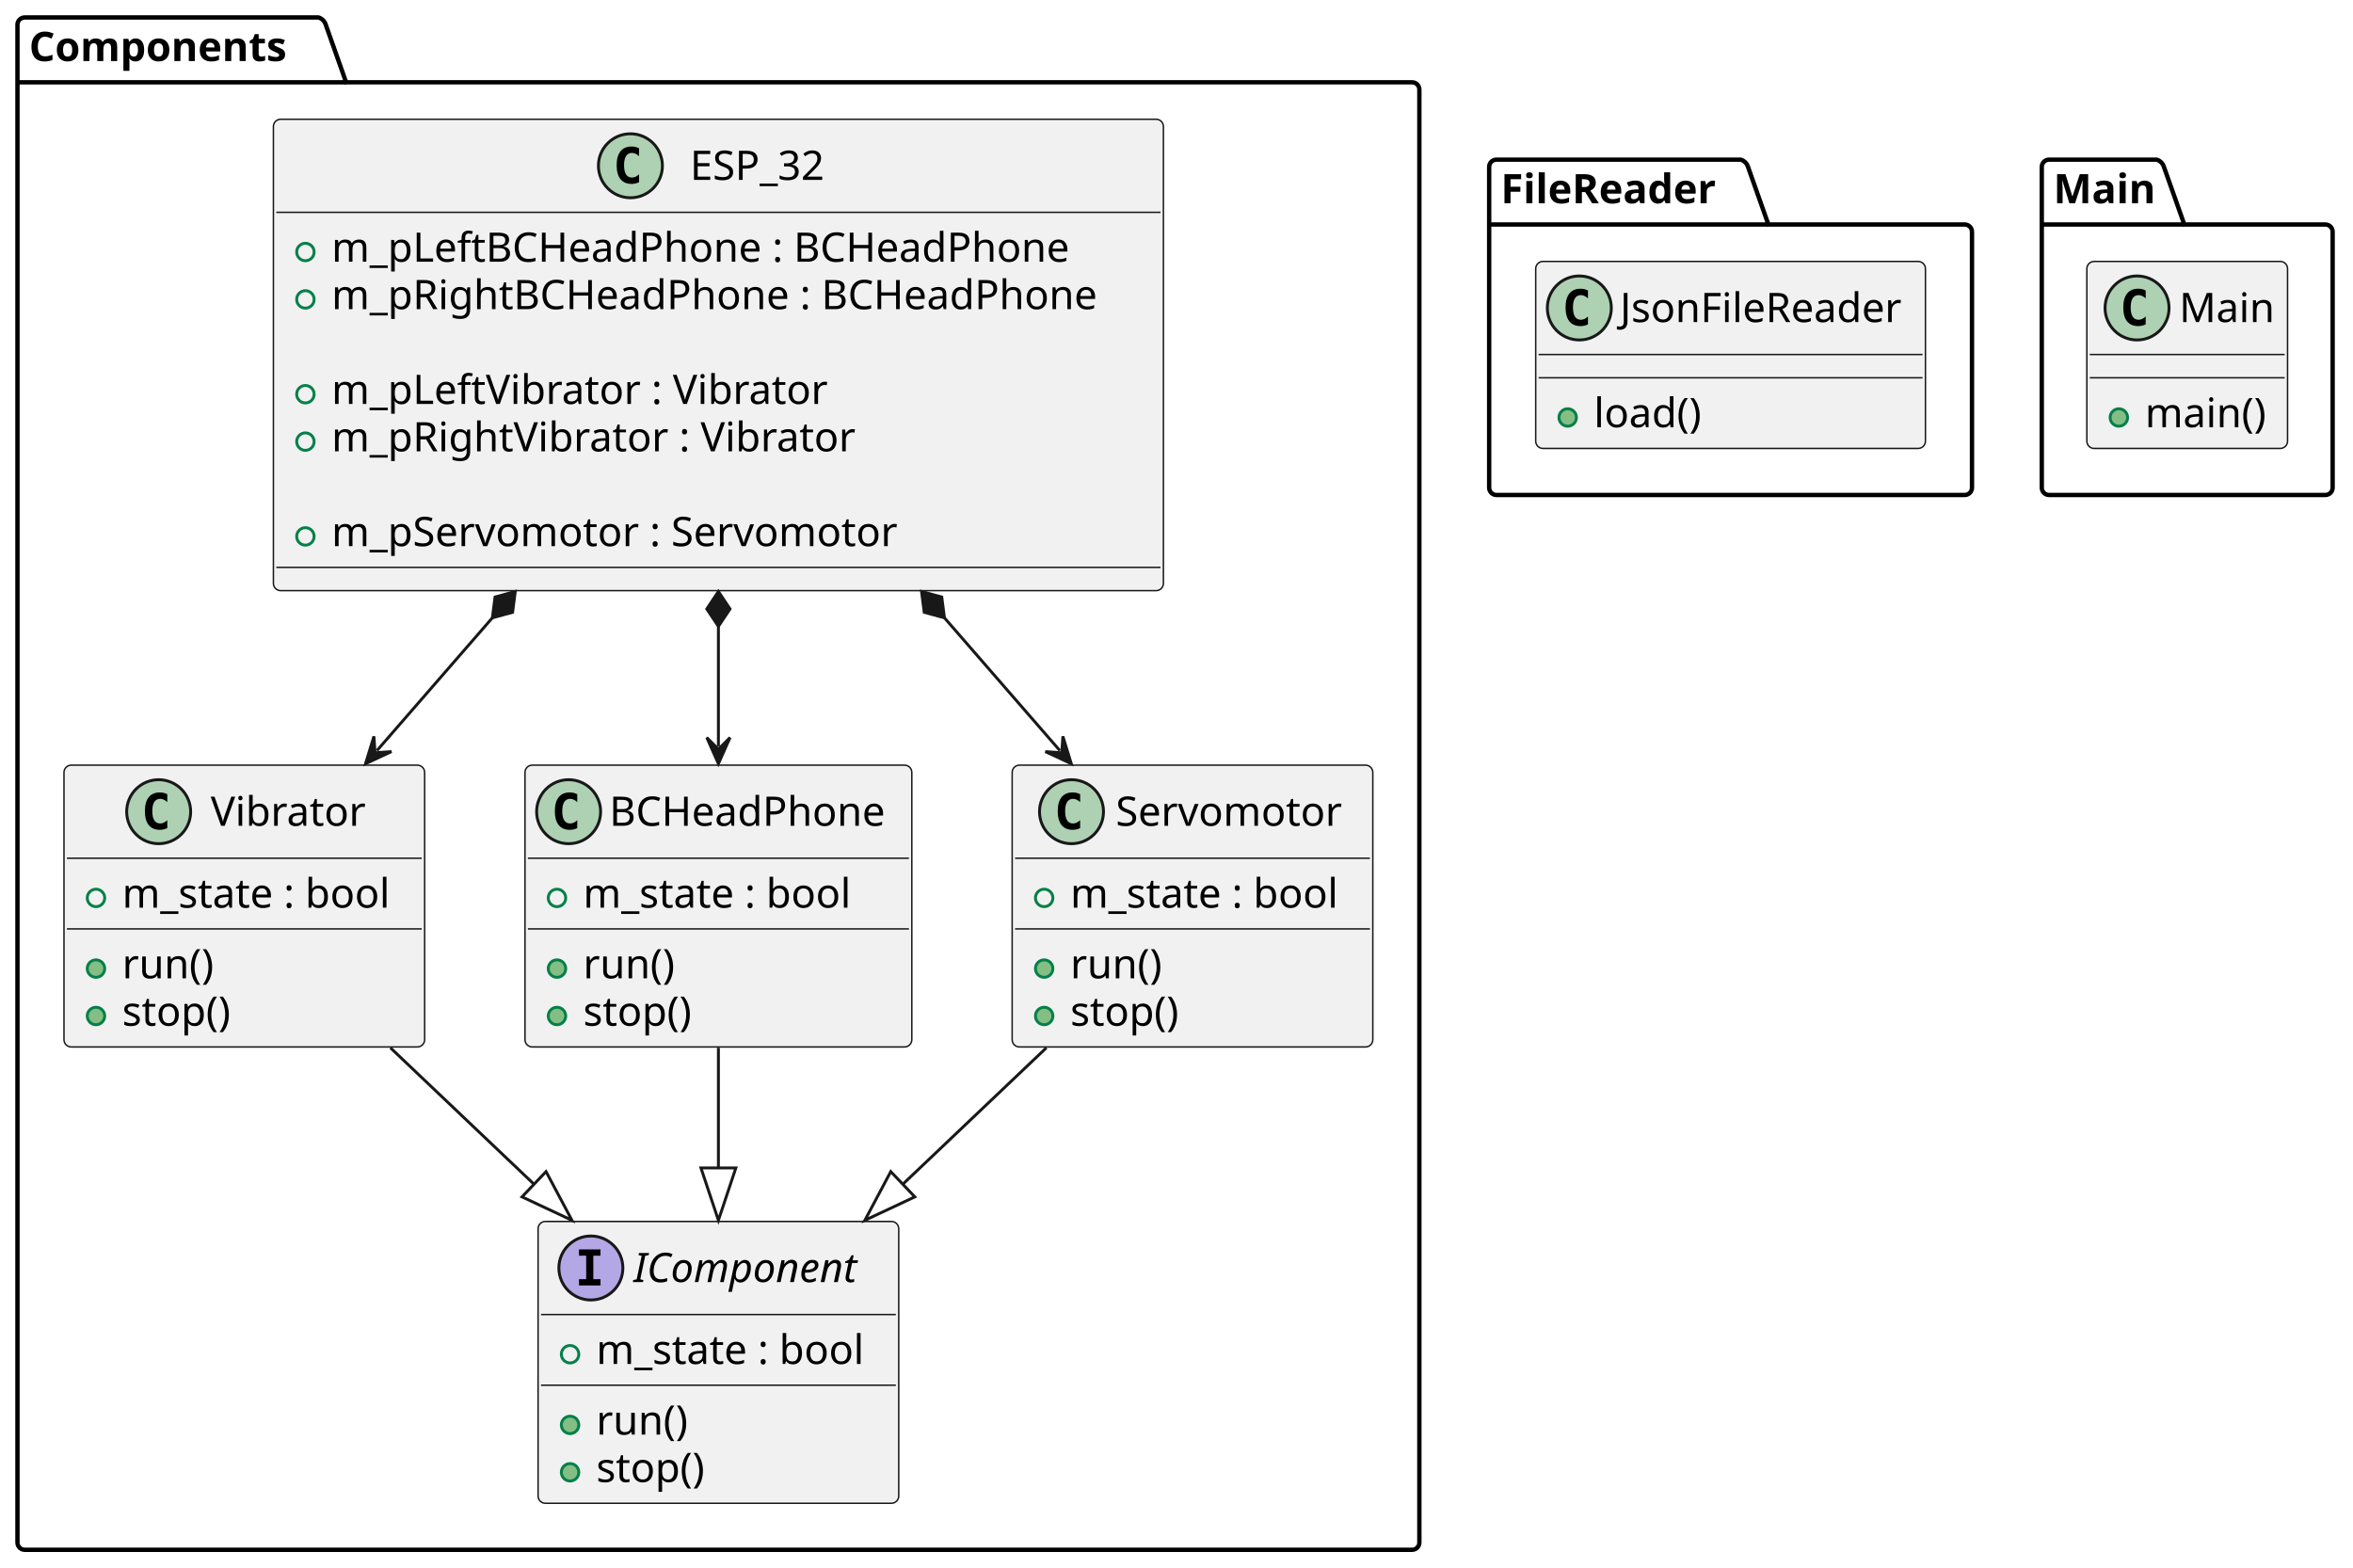
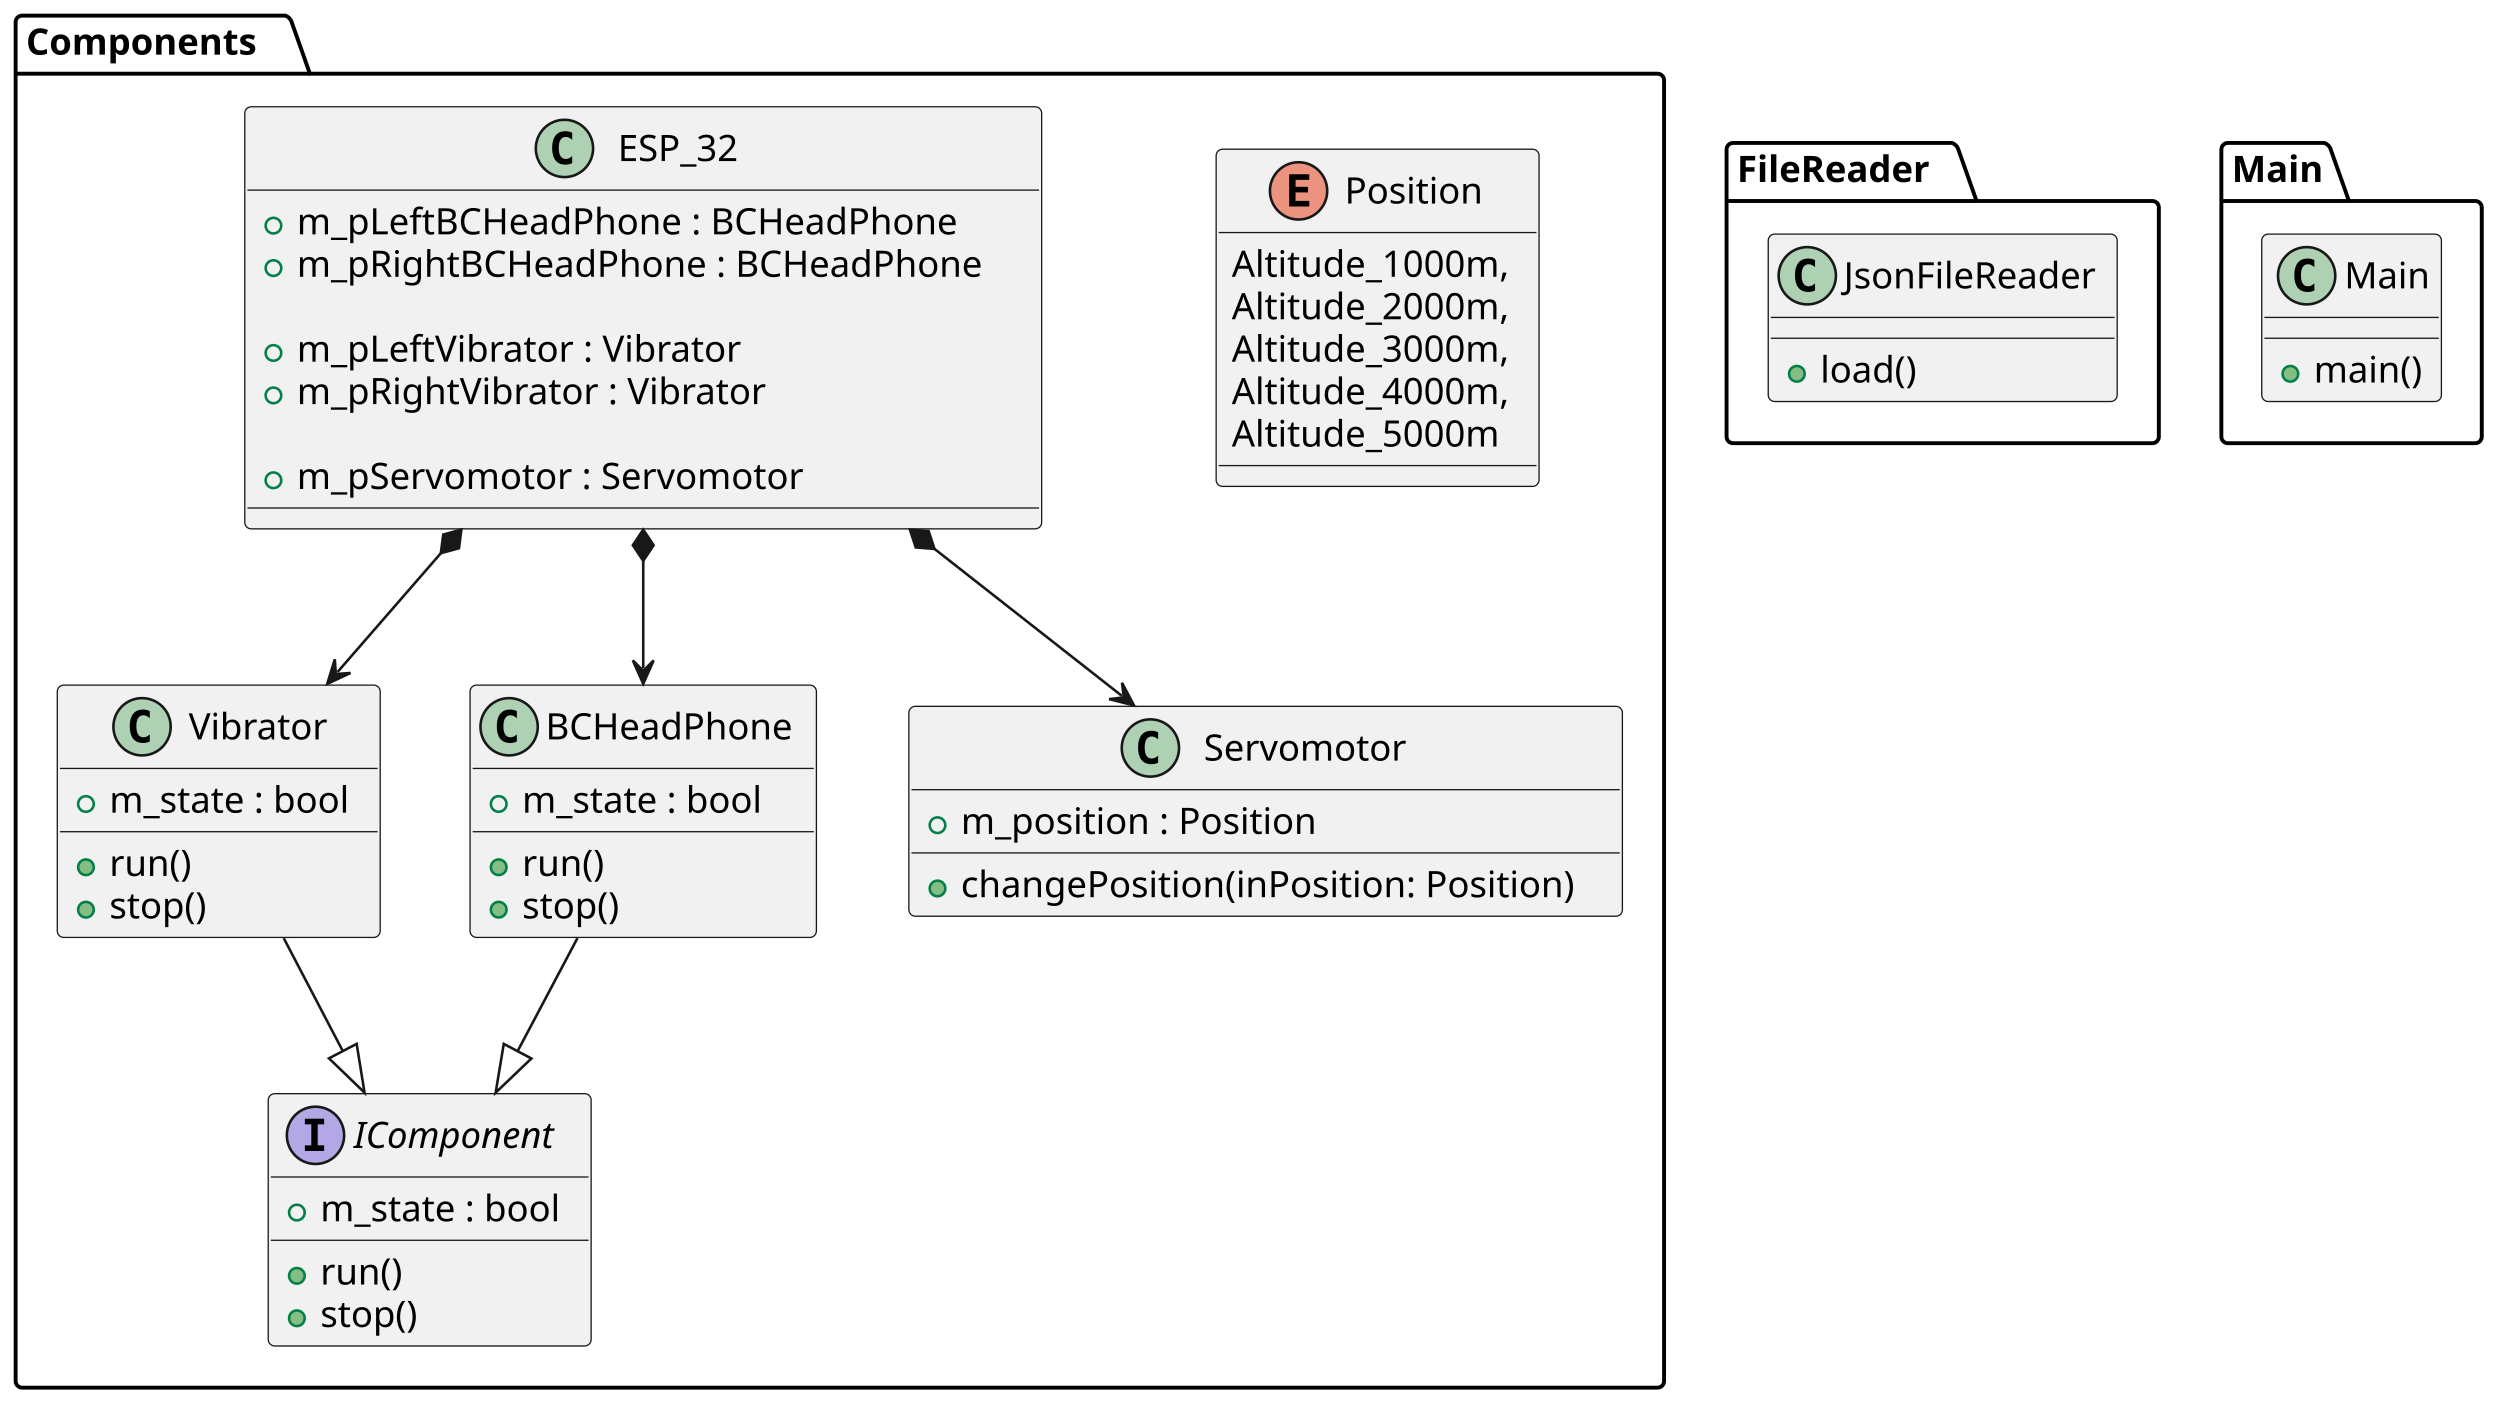
- <svg xmlns="http://www.w3.org/2000/svg" contentStyleType="text/css" height="539px" preserveAspectRatio="none" style="width:809px;height:539px;background:#FFFFFF;" version="1.1" viewBox="0 0 809 539" width="809px" zoomAndPan="magnify">
+ <svg xmlns="http://www.w3.org/2000/svg" contentStyleType="text/css" height="539px" preserveAspectRatio="none" style="width:960px;height:539px;background:#FFFFFF;" version="1.1" viewBox="0 0 960 539" width="960px" zoomAndPan="magnify">
  <defs />
  <g>
    <g id="cluster_Components">
-       <path d="M8.5,6 L109.5,6 A3.75,3.75 0 0 1 112,8.5 L119,28.297 L485.5,28.297 A2.5,2.5 0 0 1 488,30.797 L488,530.36 A2.5,2.5 0 0 1 485.5,532.86 L8.5,532.86 A2.5,2.5 0 0 1 6,530.36 L6,8.5 A2.5,2.5 0 0 1 8.5,6 " fill="none" style="stroke:#000000;stroke-width:1.5;" />
+       <path d="M8.5,6 L109.5,6 A3.75,3.75 0 0 1 112,8.5 L119,28.297 L636.5,28.297 A2.5,2.5 0 0 1 639,30.797 L639,530.36 A2.5,2.5 0 0 1 636.5,532.86 L8.5,532.86 A2.5,2.5 0 0 1 6,530.36 L6,8.5 A2.5,2.5 0 0 1 8.5,6 " fill="none" style="stroke:#000000;stroke-width:1.5;" />
      <line style="stroke:#000000;stroke-width:1.5;" x1="6" x2="119" y1="28.297" y2="28.297" />
      <text fill="#000000" font-family="sans-serif" font-size="14" font-weight="bold" lengthAdjust="spacing" textLength="100" x="10" y="20.995">Components</text>
    </g>
    <g id="cluster_FileReader">
-       <path d="M514.5,54.89 L598.5,54.89 A3.75,3.75 0 0 1 601,57.39 L608,77.187 L675.5,77.187 A2.5,2.5 0 0 1 678,79.687 L678,167.69 A2.5,2.5 0 0 1 675.5,170.19 L514.5,170.19 A2.5,2.5 0 0 1 512,167.69 L512,57.39 A2.5,2.5 0 0 1 514.5,54.89 " fill="none" style="stroke:#000000;stroke-width:1.5;" />
-       <line style="stroke:#000000;stroke-width:1.5;" x1="512" x2="608" y1="77.187" y2="77.187" />
-       <text fill="#000000" font-family="sans-serif" font-size="14" font-weight="bold" lengthAdjust="spacing" textLength="83" x="516" y="69.885">FileReader</text>
+       <path d="M665.5,54.89 L749.5,54.89 A3.75,3.75 0 0 1 752,57.39 L759,77.187 L826.5,77.187 A2.5,2.5 0 0 1 829,79.687 L829,167.69 A2.5,2.5 0 0 1 826.5,170.19 L665.5,170.19 A2.5,2.5 0 0 1 663,167.69 L663,57.39 A2.5,2.5 0 0 1 665.5,54.89 " fill="none" style="stroke:#000000;stroke-width:1.5;" />
+       <line style="stroke:#000000;stroke-width:1.5;" x1="663" x2="759" y1="77.187" y2="77.187" />
+       <text fill="#000000" font-family="sans-serif" font-size="14" font-weight="bold" lengthAdjust="spacing" textLength="83" x="667" y="69.885">FileReader</text>
    </g>
    <g id="cluster_Main">
-       <path d="M704.5,54.89 L741.5,54.89 A3.75,3.75 0 0 1 744,57.39 L751,77.187 L799.5,77.187 A2.5,2.5 0 0 1 802,79.687 L802,167.69 A2.5,2.5 0 0 1 799.5,170.19 L704.5,170.19 A2.5,2.5 0 0 1 702,167.69 L702,57.39 A2.5,2.5 0 0 1 704.5,54.89 " fill="none" style="stroke:#000000;stroke-width:1.5;" />
-       <line style="stroke:#000000;stroke-width:1.5;" x1="702" x2="751" y1="77.187" y2="77.187" />
-       <text fill="#000000" font-family="sans-serif" font-size="14" font-weight="bold" lengthAdjust="spacing" textLength="36" x="706" y="69.885">Main</text>
+       <path d="M855.5,54.89 L892.5,54.89 A3.75,3.75 0 0 1 895,57.39 L902,77.187 L950.5,77.187 A2.5,2.5 0 0 1 953,79.687 L953,167.69 A2.5,2.5 0 0 1 950.5,170.19 L855.5,170.19 A2.5,2.5 0 0 1 853,167.69 L853,57.39 A2.5,2.5 0 0 1 855.5,54.89 " fill="none" style="stroke:#000000;stroke-width:1.5;" />
+       <line style="stroke:#000000;stroke-width:1.5;" x1="853" x2="902" y1="77.187" y2="77.187" />
+       <text fill="#000000" font-family="sans-serif" font-size="14" font-weight="bold" lengthAdjust="spacing" textLength="36" x="857" y="69.885">Main</text>
    </g>
    <g id="elem_IComponent">
-       <rect codeLine="2" fill="#F1F1F1" height="96.891" id="IComponent" rx="2.5" ry="2.5" style="stroke:#181818;stroke-width:0.5;" width="124" x="185" y="419.97" />
-       <ellipse cx="203.15" cy="435.97" fill="#B4A7E5" rx="11" ry="11" style="stroke:#181818;stroke-width:1.0;" />
-       <path d="M199.072,431.736 L199.072,429.579 L206.463,429.579 L206.463,431.736 L203.994,431.736 L203.994,439.814 L206.463,439.814 L206.463,441.97 L199.072,441.97 L199.072,439.814 L201.541,439.814 L201.541,431.736 L199.072,431.736 Z " fill="#000000" />
-       <text fill="#000000" font-family="sans-serif" font-size="14" font-style="italic" lengthAdjust="spacing" textLength="85" x="217.85" y="440.817">IComponent</text>
-       <line style="stroke:#181818;stroke-width:0.5;" x1="186" x2="308" y1="451.97" y2="451.97" />
-       <ellipse cx="196" cy="465.618" fill="none" rx="3" ry="3" style="stroke:#038048;stroke-width:1.0;" />
-       <text fill="#000000" font-family="sans-serif" font-size="14" lengthAdjust="spacing" textLength="98" x="205" y="468.965">m_state : bool</text>
-       <line style="stroke:#181818;stroke-width:0.5;" x1="186" x2="308" y1="476.267" y2="476.267" />
-       <ellipse cx="196" cy="489.915" fill="#84BE84" rx="3" ry="3" style="stroke:#038048;stroke-width:1.0;" />
-       <text fill="#000000" font-family="sans-serif" font-size="14" lengthAdjust="spacing" textLength="33" x="205" y="493.262">run()</text>
-       <ellipse cx="196" cy="506.212" fill="#84BE84" rx="3" ry="3" style="stroke:#038048;stroke-width:1.0;" />
-       <text fill="#000000" font-family="sans-serif" font-size="14" lengthAdjust="spacing" textLength="41" x="205" y="509.559">stop()</text>
+       <rect codeLine="2" fill="#F1F1F1" height="96.891" id="IComponent" rx="2.5" ry="2.5" style="stroke:#181818;stroke-width:0.5;" width="124" x="103" y="419.97" />
+       <ellipse cx="121.15" cy="435.97" fill="#B4A7E5" rx="11" ry="11" style="stroke:#181818;stroke-width:1.0;" />
+       <path d="M117.072,431.736 L117.072,429.579 L124.463,429.579 L124.463,431.736 L121.994,431.736 L121.994,439.814 L124.463,439.814 L124.463,441.97 L117.072,441.97 L117.072,439.814 L119.541,439.814 L119.541,431.736 L117.072,431.736 Z " fill="#000000" />
+       <text fill="#000000" font-family="sans-serif" font-size="14" font-style="italic" lengthAdjust="spacing" textLength="85" x="135.85" y="440.817">IComponent</text>
+       <line style="stroke:#181818;stroke-width:0.5;" x1="104" x2="226" y1="451.97" y2="451.97" />
+       <ellipse cx="114" cy="465.618" fill="none" rx="3" ry="3" style="stroke:#038048;stroke-width:1.0;" />
+       <text fill="#000000" font-family="sans-serif" font-size="14" lengthAdjust="spacing" textLength="98" x="123" y="468.965">m_state : bool</text>
+       <line style="stroke:#181818;stroke-width:0.5;" x1="104" x2="226" y1="476.267" y2="476.267" />
+       <ellipse cx="114" cy="489.915" fill="#84BE84" rx="3" ry="3" style="stroke:#038048;stroke-width:1.0;" />
+       <text fill="#000000" font-family="sans-serif" font-size="14" lengthAdjust="spacing" textLength="33" x="123" y="493.262">run()</text>
+       <ellipse cx="114" cy="506.212" fill="#84BE84" rx="3" ry="3" style="stroke:#038048;stroke-width:1.0;" />
+       <text fill="#000000" font-family="sans-serif" font-size="14" lengthAdjust="spacing" textLength="41" x="123" y="509.559">stop()</text>
    </g>
    <g id="elem_Vibrator">
      <rect codeLine="9" fill="#F1F1F1" height="96.891" id="Vibrator" rx="2.5" ry="2.5" style="stroke:#181818;stroke-width:0.5;" width="124" x="22" y="263.08" />
      <ellipse cx="54.55" cy="279.08" fill="#ADD1B2" rx="11" ry="11" style="stroke:#181818;stroke-width:1.0;" />
      <path d="M57.519,284.721 Q56.941,285.017 56.3,285.158 Q55.659,285.314 54.956,285.314 Q52.456,285.314 51.128,283.674 Q49.816,282.017 49.816,278.892 Q49.816,275.767 51.128,274.111 Q52.456,272.455 54.956,272.455 Q55.659,272.455 56.3,272.611 Q56.956,272.767 57.519,273.064 L57.519,275.783 Q56.894,275.205 56.3,274.939 Q55.706,274.658 55.081,274.658 Q53.737,274.658 53.05,275.736 Q52.362,276.799 52.362,278.892 Q52.362,280.986 53.05,282.064 Q53.737,283.127 55.081,283.127 Q55.706,283.127 56.3,282.861 Q56.894,282.58 57.519,282.002 L57.519,284.721 Z " fill="#000000" />
      <text fill="#000000" font-family="sans-serif" font-size="14" lengthAdjust="spacing" textLength="53" x="72.45" y="283.927">Vibrator</text>
      <line style="stroke:#181818;stroke-width:0.5;" x1="23" x2="145" y1="295.08" y2="295.08" />
      <ellipse cx="33" cy="308.728" fill="none" rx="3" ry="3" style="stroke:#038048;stroke-width:1.0;" />
      <text fill="#000000" font-family="sans-serif" font-size="14" lengthAdjust="spacing" textLength="98" x="42" y="312.075">m_state : bool</text>
      <line style="stroke:#181818;stroke-width:0.5;" x1="23" x2="145" y1="319.377" y2="319.377" />
      <ellipse cx="33" cy="333.025" fill="#84BE84" rx="3" ry="3" style="stroke:#038048;stroke-width:1.0;" />
      <text fill="#000000" font-family="sans-serif" font-size="14" lengthAdjust="spacing" textLength="33" x="42" y="336.372">run()</text>
      <ellipse cx="33" cy="349.322" fill="#84BE84" rx="3" ry="3" style="stroke:#038048;stroke-width:1.0;" />
      <text fill="#000000" font-family="sans-serif" font-size="14" lengthAdjust="spacing" textLength="41" x="42" y="352.669">stop()</text>
    </g>
    <g id="elem_BCHeadPhone">
      <rect codeLine="16" fill="#F1F1F1" height="96.891" id="BCHeadPhone" rx="2.5" ry="2.5" style="stroke:#181818;stroke-width:0.5;" width="133" x="180.5" y="263.08" />
      <ellipse cx="195.5" cy="279.08" fill="#ADD1B2" rx="11" ry="11" style="stroke:#181818;stroke-width:1.0;" />
      <path d="M198.469,284.721 Q197.891,285.017 197.25,285.158 Q196.609,285.314 195.906,285.314 Q193.406,285.314 192.078,283.674 Q190.766,282.017 190.766,278.892 Q190.766,275.767 192.078,274.111 Q193.406,272.455 195.906,272.455 Q196.609,272.455 197.25,272.611 Q197.906,272.767 198.469,273.064 L198.469,275.783 Q197.844,275.205 197.25,274.939 Q196.656,274.658 196.031,274.658 Q194.688,274.658 194,275.736 Q193.312,276.799 193.312,278.892 Q193.312,280.986 194,282.064 Q194.688,283.127 196.031,283.127 Q196.656,283.127 197.25,282.861 Q197.844,282.58 198.469,282.002 L198.469,284.721 Z " fill="#000000" />
      <text fill="#000000" font-family="sans-serif" font-size="14" lengthAdjust="spacing" textLength="101" x="209.5" y="283.927">BCHeadPhone</text>
      <line style="stroke:#181818;stroke-width:0.5;" x1="181.5" x2="312.5" y1="295.08" y2="295.08" />
      <ellipse cx="191.5" cy="308.728" fill="none" rx="3" ry="3" style="stroke:#038048;stroke-width:1.0;" />
      <text fill="#000000" font-family="sans-serif" font-size="14" lengthAdjust="spacing" textLength="98" x="200.5" y="312.075">m_state : bool</text>
      <line style="stroke:#181818;stroke-width:0.5;" x1="181.5" x2="312.5" y1="319.377" y2="319.377" />
      <ellipse cx="191.5" cy="333.025" fill="#84BE84" rx="3" ry="3" style="stroke:#038048;stroke-width:1.0;" />
      <text fill="#000000" font-family="sans-serif" font-size="14" lengthAdjust="spacing" textLength="33" x="200.5" y="336.372">run()</text>
      <ellipse cx="191.5" cy="349.322" fill="#84BE84" rx="3" ry="3" style="stroke:#038048;stroke-width:1.0;" />
      <text fill="#000000" font-family="sans-serif" font-size="14" lengthAdjust="spacing" textLength="41" x="200.5" y="352.669">stop()</text>
    </g>
    <g id="elem_Servomotor">
-       <rect codeLine="23" fill="#F1F1F1" height="96.891" id="Servomotor" rx="2.5" ry="2.5" style="stroke:#181818;stroke-width:0.5;" width="124" x="348" y="263.08" />
-       <ellipse cx="368.4" cy="279.08" fill="#ADD1B2" rx="11" ry="11" style="stroke:#181818;stroke-width:1.0;" />
-       <path d="M371.369,284.721 Q370.791,285.017 370.15,285.158 Q369.509,285.314 368.806,285.314 Q366.306,285.314 364.978,283.674 Q363.666,282.017 363.666,278.892 Q363.666,275.767 364.978,274.111 Q366.306,272.455 368.806,272.455 Q369.509,272.455 370.15,272.611 Q370.806,272.767 371.369,273.064 L371.369,275.783 Q370.744,275.205 370.15,274.939 Q369.556,274.658 368.931,274.658 Q367.587,274.658 366.9,275.736 Q366.212,276.799 366.212,278.892 Q366.212,280.986 366.9,282.064 Q367.587,283.127 368.931,283.127 Q369.556,283.127 370.15,282.861 Q370.744,282.58 371.369,282.002 L371.369,284.721 Z " fill="#000000" />
-       <text fill="#000000" font-family="sans-serif" font-size="14" lengthAdjust="spacing" textLength="80" x="383.6" y="283.927">Servomotor</text>
-       <line style="stroke:#181818;stroke-width:0.5;" x1="349" x2="471" y1="295.08" y2="295.08" />
-       <ellipse cx="359" cy="308.728" fill="none" rx="3" ry="3" style="stroke:#038048;stroke-width:1.0;" />
-       <text fill="#000000" font-family="sans-serif" font-size="14" lengthAdjust="spacing" textLength="98" x="368" y="312.075">m_state : bool</text>
-       <line style="stroke:#181818;stroke-width:0.5;" x1="349" x2="471" y1="319.377" y2="319.377" />
-       <ellipse cx="359" cy="333.025" fill="#84BE84" rx="3" ry="3" style="stroke:#038048;stroke-width:1.0;" />
-       <text fill="#000000" font-family="sans-serif" font-size="14" lengthAdjust="spacing" textLength="33" x="368" y="336.372">run()</text>
-       <ellipse cx="359" cy="349.322" fill="#84BE84" rx="3" ry="3" style="stroke:#038048;stroke-width:1.0;" />
-       <text fill="#000000" font-family="sans-serif" font-size="14" lengthAdjust="spacing" textLength="41" x="368" y="352.669">stop()</text>
+       <rect codeLine="23" fill="#F1F1F1" height="80.594" id="Servomotor" rx="2.5" ry="2.5" style="stroke:#181818;stroke-width:0.5;" width="274" x="349" y="271.23" />
+       <ellipse cx="441.75" cy="287.23" fill="#ADD1B2" rx="11" ry="11" style="stroke:#181818;stroke-width:1.0;" />
+       <path d="M444.719,292.871 Q444.141,293.168 443.5,293.308 Q442.859,293.464 442.156,293.464 Q439.656,293.464 438.328,291.824 Q437.016,290.168 437.016,287.043 Q437.016,283.918 438.328,282.261 Q439.656,280.605 442.156,280.605 Q442.859,280.605 443.5,280.761 Q444.156,280.918 444.719,281.214 L444.719,283.933 Q444.094,283.355 443.5,283.089 Q442.906,282.808 442.281,282.808 Q440.938,282.808 440.25,283.886 Q439.562,284.949 439.562,287.043 Q439.562,289.136 440.25,290.214 Q440.938,291.277 442.281,291.277 Q442.906,291.277 443.5,291.011 Q444.094,290.73 444.719,290.152 L444.719,292.871 Z " fill="#000000" />
+       <text fill="#000000" font-family="sans-serif" font-size="14" lengthAdjust="spacing" textLength="80" x="462.25" y="292.077">Servomotor</text>
+       <line style="stroke:#181818;stroke-width:0.5;" x1="350" x2="622" y1="303.23" y2="303.23" />
+       <ellipse cx="360" cy="316.878" fill="none" rx="3" ry="3" style="stroke:#038048;stroke-width:1.0;" />
+       <text fill="#000000" font-family="sans-serif" font-size="14" lengthAdjust="spacing" textLength="143" x="369" y="320.225">m_position : Position</text>
+       <line style="stroke:#181818;stroke-width:0.5;" x1="350" x2="622" y1="327.527" y2="327.527" />
+       <ellipse cx="360" cy="341.175" fill="#84BE84" rx="3" ry="3" style="stroke:#038048;stroke-width:1.0;" />
+       <text fill="#000000" font-family="sans-serif" font-size="14" lengthAdjust="spacing" textLength="248" x="369" y="344.522">changePosition(inPosition: Position)</text>
    </g>
    <g id="elem_ESP_32">
-       <rect codeLine="30" fill="#F1F1F1" height="162.078" id="ESP_32" rx="2.5" ry="2.5" style="stroke:#181818;stroke-width:0.5;" width="306" x="94" y="41" />
+       <rect codeLine="29" fill="#F1F1F1" height="162.078" id="ESP_32" rx="2.5" ry="2.5" style="stroke:#181818;stroke-width:0.5;" width="306" x="94" y="41" />
      <ellipse cx="216.75" cy="57" fill="#ADD1B2" rx="11" ry="11" style="stroke:#181818;stroke-width:1.0;" />
      <path d="M219.719,62.641 Q219.141,62.938 218.5,63.078 Q217.859,63.234 217.156,63.234 Q214.656,63.234 213.328,61.594 Q212.016,59.938 212.016,56.812 Q212.016,53.688 213.328,52.031 Q214.656,50.375 217.156,50.375 Q217.859,50.375 218.5,50.531 Q219.156,50.688 219.719,50.984 L219.719,53.703 Q219.094,53.125 218.5,52.859 Q217.906,52.578 217.281,52.578 Q215.938,52.578 215.25,53.656 Q214.562,54.719 214.562,56.812 Q214.562,58.906 215.25,59.984 Q215.938,61.047 217.281,61.047 Q217.906,61.047 218.5,60.781 Q219.094,60.5 219.719,59.922 L219.719,62.641 Z " fill="#000000" />
      <text fill="#000000" font-family="sans-serif" font-size="14" lengthAdjust="spacing" textLength="52" x="237.25" y="61.847">ESP_32</text>
      <line style="stroke:#181818;stroke-width:0.5;" x1="95" x2="399" y1="73" y2="73" />
      <ellipse cx="105" cy="86.648" fill="none" rx="3" ry="3" style="stroke:#038048;stroke-width:1.0;" />
      <text fill="#000000" font-family="sans-serif" font-size="14" lengthAdjust="spacing" textLength="269" x="114" y="89.995">m_pLeftBCHeadPhone : BCHeadPhone</text>
      <ellipse cx="105" cy="102.945" fill="none" rx="3" ry="3" style="stroke:#038048;stroke-width:1.0;" />
      <text fill="#000000" font-family="sans-serif" font-size="14" lengthAdjust="spacing" textLength="280" x="114" y="106.292">m_pRightBCHeadPhone : BCHeadPhone</text>
      <text fill="#000000" font-family="sans-serif" font-size="14" lengthAdjust="spacing" textLength="4" x="114" y="122.589"> </text>
      <ellipse cx="105" cy="135.539" fill="none" rx="3" ry="3" style="stroke:#038048;stroke-width:1.0;" />
      <text fill="#000000" font-family="sans-serif" font-size="14" lengthAdjust="spacing" textLength="173" x="114" y="138.886">m_pLeftVibrator : Vibrator</text>
      <ellipse cx="105" cy="151.836" fill="none" rx="3" ry="3" style="stroke:#038048;stroke-width:1.0;" />
      <text fill="#000000" font-family="sans-serif" font-size="14" lengthAdjust="spacing" textLength="184" x="114" y="155.183">m_pRightVibrator : Vibrator</text>
      <text fill="#000000" font-family="sans-serif" font-size="14" lengthAdjust="spacing" textLength="4" x="114" y="171.48"> </text>
      <ellipse cx="105" cy="184.43" fill="none" rx="3" ry="3" style="stroke:#038048;stroke-width:1.0;" />
      <text fill="#000000" font-family="sans-serif" font-size="14" lengthAdjust="spacing" textLength="202" x="114" y="187.776">m_pServomotor : Servomotor</text>
      <line style="stroke:#181818;stroke-width:0.5;" x1="95" x2="399" y1="195.078" y2="195.078" />
    </g>
+     <g id="elem_Position">
+       <rect codeLine="40" fill="#F1F1F1" height="129.484" id="Position" rx="2.5" ry="2.5" style="stroke:#181818;stroke-width:0.5;" width="124" x="467" y="57.3" />
+       <ellipse cx="498.65" cy="73.3" fill="#EB937F" rx="11" ry="11" style="stroke:#181818;stroke-width:1.0;" />
+       <path d="M502.759,79.3 L495.041,79.3 L495.041,66.909 L502.759,66.909 L502.759,69.066 L497.494,69.066 L497.494,71.737 L502.259,71.737 L502.259,73.894 L497.494,73.894 L497.494,77.144 L502.759,77.144 L502.759,79.3 Z " fill="#000000" />
+       <text fill="#000000" font-family="sans-serif" font-size="14" lengthAdjust="spacing" textLength="55" x="516.35" y="78.147">Position</text>
+       <line style="stroke:#181818;stroke-width:0.5;" x1="468" x2="590" y1="89.3" y2="89.3" />
+       <text fill="#000000" font-family="sans-serif" font-size="14" lengthAdjust="spacing" textLength="112" x="473" y="106.295">Altitude_1000m,</text>
+       <text fill="#000000" font-family="sans-serif" font-size="14" lengthAdjust="spacing" textLength="112" x="473" y="122.592">Altitude_2000m,</text>
+       <text fill="#000000" font-family="sans-serif" font-size="14" lengthAdjust="spacing" textLength="112" x="473" y="138.889">Altitude_3000m,</text>
+       <text fill="#000000" font-family="sans-serif" font-size="14" lengthAdjust="spacing" textLength="112" x="473" y="155.186">Altitude_4000m,</text>
+       <text fill="#000000" font-family="sans-serif" font-size="14" lengthAdjust="spacing" textLength="108" x="473" y="171.483">Altitude_5000m</text>
+       <line style="stroke:#181818;stroke-width:0.5;" x1="468" x2="590" y1="178.784" y2="178.784" />
+     </g>
    <g id="elem_JsonFileReader">
-       <rect codeLine="44" fill="#F1F1F1" height="64.297" id="JsonFileReader" rx="2.5" ry="2.5" style="stroke:#181818;stroke-width:0.5;" width="134" x="528" y="89.89" />
-       <ellipse cx="543" cy="105.89" fill="#ADD1B2" rx="11" ry="11" style="stroke:#181818;stroke-width:1.0;" />
-       <path d="M545.969,111.531 Q545.391,111.828 544.75,111.968 Q544.109,112.124 543.406,112.124 Q540.906,112.124 539.578,110.484 Q538.266,108.828 538.266,105.703 Q538.266,102.578 539.578,100.921 Q540.906,99.265 543.406,99.265 Q544.109,99.265 544.75,99.421 Q545.406,99.578 545.969,99.874 L545.969,102.593 Q545.344,102.015 544.75,101.749 Q544.156,101.468 543.531,101.468 Q542.188,101.468 541.5,102.546 Q540.812,103.609 540.812,105.703 Q540.812,107.796 541.5,108.874 Q542.188,109.937 543.531,109.937 Q544.156,109.937 544.75,109.671 Q545.344,109.39 545.969,108.812 L545.969,111.531 Z " fill="#000000" />
-       <text fill="#000000" font-family="sans-serif" font-size="14" lengthAdjust="spacing" textLength="102" x="557" y="110.737">JsonFileReader</text>
-       <line style="stroke:#181818;stroke-width:0.5;" x1="529" x2="661" y1="121.89" y2="121.89" />
-       <line style="stroke:#181818;stroke-width:0.5;" x1="529" x2="661" y1="129.89" y2="129.89" />
-       <ellipse cx="539" cy="143.538" fill="#84BE84" rx="3" ry="3" style="stroke:#038048;stroke-width:1.0;" />
-       <text fill="#000000" font-family="sans-serif" font-size="14" lengthAdjust="spacing" textLength="39" x="548" y="146.885">load()</text>
+       <rect codeLine="52" fill="#F1F1F1" height="64.297" id="JsonFileReader" rx="2.5" ry="2.5" style="stroke:#181818;stroke-width:0.5;" width="134" x="679" y="89.89" />
+       <ellipse cx="694" cy="105.89" fill="#ADD1B2" rx="11" ry="11" style="stroke:#181818;stroke-width:1.0;" />
+       <path d="M696.969,111.531 Q696.391,111.828 695.75,111.968 Q695.109,112.124 694.406,112.124 Q691.906,112.124 690.578,110.484 Q689.266,108.828 689.266,105.703 Q689.266,102.578 690.578,100.921 Q691.906,99.265 694.406,99.265 Q695.109,99.265 695.75,99.421 Q696.406,99.578 696.969,99.874 L696.969,102.593 Q696.344,102.015 695.75,101.749 Q695.156,101.468 694.531,101.468 Q693.188,101.468 692.5,102.546 Q691.812,103.609 691.812,105.703 Q691.812,107.796 692.5,108.874 Q693.188,109.937 694.531,109.937 Q695.156,109.937 695.75,109.671 Q696.344,109.39 696.969,108.812 L696.969,111.531 Z " fill="#000000" />
+       <text fill="#000000" font-family="sans-serif" font-size="14" lengthAdjust="spacing" textLength="102" x="708" y="110.737">JsonFileReader</text>
+       <line style="stroke:#181818;stroke-width:0.5;" x1="680" x2="812" y1="121.89" y2="121.89" />
+       <line style="stroke:#181818;stroke-width:0.5;" x1="680" x2="812" y1="129.89" y2="129.89" />
+       <ellipse cx="690" cy="143.538" fill="#84BE84" rx="3" ry="3" style="stroke:#038048;stroke-width:1.0;" />
+       <text fill="#000000" font-family="sans-serif" font-size="14" lengthAdjust="spacing" textLength="39" x="699" y="146.885">load()</text>
    </g>
    <g id="elem_Main">
-       <rect codeLine="50" fill="#F1F1F1" height="64.297" id="Main" rx="2.5" ry="2.5" style="stroke:#181818;stroke-width:0.5;" width="69" x="717.5" y="89.89" />
-       <ellipse cx="734.75" cy="105.89" fill="#ADD1B2" rx="11" ry="11" style="stroke:#181818;stroke-width:1.0;" />
-       <path d="M737.719,111.531 Q737.141,111.828 736.5,111.968 Q735.859,112.124 735.156,112.124 Q732.656,112.124 731.328,110.484 Q730.016,108.828 730.016,105.703 Q730.016,102.578 731.328,100.921 Q732.656,99.265 735.156,99.265 Q735.859,99.265 736.5,99.421 Q737.156,99.578 737.719,99.874 L737.719,102.593 Q737.094,102.015 736.5,101.749 Q735.906,101.468 735.281,101.468 Q733.938,101.468 733.25,102.546 Q732.562,103.609 732.562,105.703 Q732.562,107.796 733.25,108.874 Q733.938,109.937 735.281,109.937 Q735.906,109.937 736.5,109.671 Q737.094,109.39 737.719,108.812 L737.719,111.531 Z " fill="#000000" />
-       <text fill="#000000" font-family="sans-serif" font-size="14" lengthAdjust="spacing" textLength="32" x="749.25" y="110.737">Main</text>
-       <line style="stroke:#181818;stroke-width:0.5;" x1="718.5" x2="785.5" y1="121.89" y2="121.89" />
-       <line style="stroke:#181818;stroke-width:0.5;" x1="718.5" x2="785.5" y1="129.89" y2="129.89" />
-       <ellipse cx="728.5" cy="143.538" fill="#84BE84" rx="3" ry="3" style="stroke:#038048;stroke-width:1.0;" />
-       <text fill="#000000" font-family="sans-serif" font-size="14" lengthAdjust="spacing" textLength="43" x="737.5" y="146.885">main()</text>
+       <rect codeLine="58" fill="#F1F1F1" height="64.297" id="Main" rx="2.5" ry="2.5" style="stroke:#181818;stroke-width:0.5;" width="69" x="868.5" y="89.89" />
+       <ellipse cx="885.75" cy="105.89" fill="#ADD1B2" rx="11" ry="11" style="stroke:#181818;stroke-width:1.0;" />
+       <path d="M888.719,111.531 Q888.141,111.828 887.5,111.968 Q886.859,112.124 886.156,112.124 Q883.656,112.124 882.328,110.484 Q881.016,108.828 881.016,105.703 Q881.016,102.578 882.328,100.921 Q883.656,99.265 886.156,99.265 Q886.859,99.265 887.5,99.421 Q888.156,99.578 888.719,99.874 L888.719,102.593 Q888.094,102.015 887.5,101.749 Q886.906,101.468 886.281,101.468 Q884.938,101.468 884.25,102.546 Q883.562,103.609 883.562,105.703 Q883.562,107.796 884.25,108.874 Q884.938,109.937 886.281,109.937 Q886.906,109.937 887.5,109.671 Q888.094,109.39 888.719,108.812 L888.719,111.531 Z " fill="#000000" />
+       <text fill="#000000" font-family="sans-serif" font-size="14" lengthAdjust="spacing" textLength="32" x="900.25" y="110.737">Main</text>
+       <line style="stroke:#181818;stroke-width:0.5;" x1="869.5" x2="936.5" y1="121.89" y2="121.89" />
+       <line style="stroke:#181818;stroke-width:0.5;" x1="869.5" x2="936.5" y1="129.89" y2="129.89" />
+       <ellipse cx="879.5" cy="143.538" fill="#84BE84" rx="3" ry="3" style="stroke:#038048;stroke-width:1.0;" />
+       <text fill="#000000" font-family="sans-serif" font-size="14" lengthAdjust="spacing" textLength="43" x="888.5" y="146.885">main()</text>
    </g>
    <g id="link_Vibrator_IComponent">
-       <path codeLine="55" d="M134.24,360.26 C154.07,379.1 163.764,388.308 183.604,407.168 " fill="none" id="Vibrator-to-IComponent" style="stroke:#181818;stroke-width:1.0;" />
-       <polygon fill="none" points="196.65,419.57,187.738,402.82,179.47,411.517,196.65,419.57" style="stroke:#181818;stroke-width:1.0;" />
-     </g>
-     <g id="link_Servomotor_IComponent">
-       <path codeLine="56" d="M359.76,360.26 C339.93,379.1 330.236,388.308 310.396,407.168 " fill="none" id="Servomotor-to-IComponent" style="stroke:#181818;stroke-width:1.0;" />
-       <polygon fill="none" points="297.35,419.57,314.53,411.517,306.262,402.82,297.35,419.57" style="stroke:#181818;stroke-width:1.0;" />
+       <path codeLine="63" d="M108.96,360.26 C118.82,379.1 121.781,384.758 131.641,403.618 " fill="none" id="Vibrator-to-IComponent" style="stroke:#181818;stroke-width:1.0;" />
+       <polygon fill="none" points="139.98,419.57,136.958,400.839,126.323,406.398,139.98,419.57" style="stroke:#181818;stroke-width:1.0;" />
    </g>
    <g id="link_BCHeadPhone_IComponent">
-       <path codeLine="57" d="M247,360.26 C247,379.1 247,382.71 247,401.57 " fill="none" id="BCHeadPhone-to-IComponent" style="stroke:#181818;stroke-width:1.0;" />
-       <polygon fill="none" points="247,419.57,253,401.57,241,401.57,247,419.57" style="stroke:#181818;stroke-width:1.0;" />
+       <path codeLine="64" d="M221.73,360.26 C211.75,379.1 208.729,384.8 198.749,403.66 " fill="none" id="BCHeadPhone-to-IComponent" style="stroke:#181818;stroke-width:1.0;" />
+       <polygon fill="none" points="190.33,419.57,204.052,406.466,193.446,400.854,190.33,419.57" style="stroke:#181818;stroke-width:1.0;" />
    </g>
    <g id="link_ESP_32_BCHeadPhone">
-       <path codeLine="59" d="M247,215.37 C247,235.54 247,238.56 247,256.59 " fill="none" id="ESP_32-BCHeadPhone" style="stroke:#181818;stroke-width:1.0;" />
+       <path codeLine="66" d="M247,215.37 C247,235.54 247,238.56 247,256.59 " fill="none" id="ESP_32-BCHeadPhone" style="stroke:#181818;stroke-width:1.0;" />
      <polygon fill="#181818" points="247,203.37,243,209.37,247,215.37,251,209.37,247,203.37" style="stroke:#181818;stroke-width:1.0;" />
      <polygon fill="#181818" points="247,262.59,251,253.59,247,257.59,243,253.59,247,262.59" style="stroke:#181818;stroke-width:1.0;" />
    </g>
    <g id="link_ESP_32_Vibrator">
-       <path codeLine="60" d="M169.286,212.425 C151.746,232.595 145.287,240.033 129.607,258.063 " fill="none" id="ESP_32-Vibrator" style="stroke:#181818;stroke-width:1.0;" />
+       <path codeLine="67" d="M169.286,212.425 C151.746,232.595 145.287,240.033 129.607,258.063 " fill="none" id="ESP_32-Vibrator" style="stroke:#181818;stroke-width:1.0;" />
      <polygon fill="#181818" points="177.16,203.37,170.204,205.273,169.286,212.425,176.241,210.522,177.16,203.37" style="stroke:#181818;stroke-width:1.0;" />
      <polygon fill="#181818" points="125.67,262.59,134.594,258.424,128.951,258.817,128.558,253.174,125.67,262.59" style="stroke:#181818;stroke-width:1.0;" />
    </g>
    <g id="link_ESP_32_Servomotor">
-       <path codeLine="61" d="M324.714,212.425 C342.254,232.595 348.713,240.033 364.393,258.063 " fill="none" id="ESP_32-Servomotor" style="stroke:#181818;stroke-width:1.0;" />
-       <polygon fill="#181818" points="316.84,203.37,317.759,210.522,324.714,212.425,323.796,205.273,316.84,203.37" style="stroke:#181818;stroke-width:1.0;" />
-       <polygon fill="#181818" points="368.33,262.59,365.442,253.174,365.049,258.817,359.406,258.424,368.33,262.59" style="stroke:#181818;stroke-width:1.0;" />
+       <path codeLine="68" d="M358.842,210.776 C388.612,234.126 405.67,247.506 430.74,267.176 " fill="none" id="ESP_32-Servomotor" style="stroke:#181818;stroke-width:1.0;" />
+       <polygon fill="#181818" points="349.4,203.37,351.652,210.22,358.842,210.776,356.59,203.926,349.4,203.37" style="stroke:#181818;stroke-width:1.0;" />
+       <polygon fill="#181818" points="435.46,270.88,430.848,262.178,431.526,267.794,425.91,268.471,435.46,270.88" style="stroke:#181818;stroke-width:1.0;" />
    </g>
  </g>
</svg>
